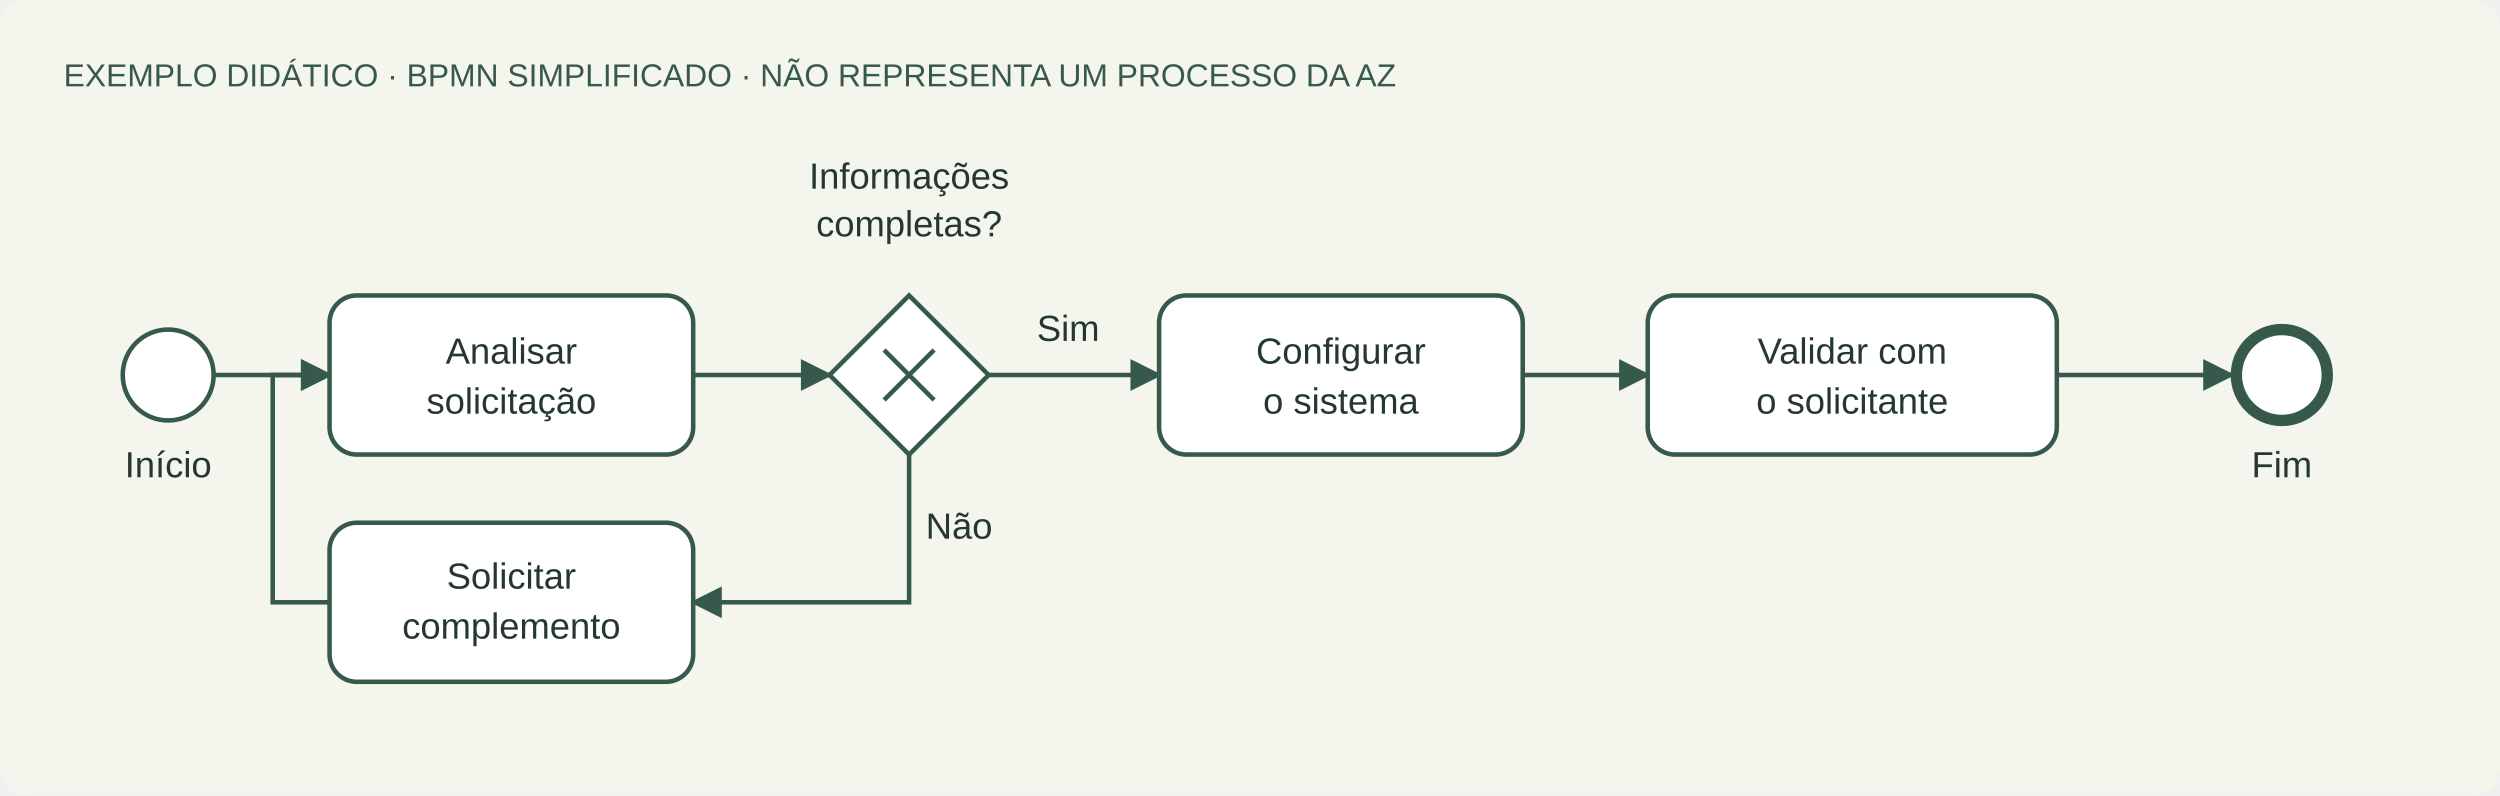
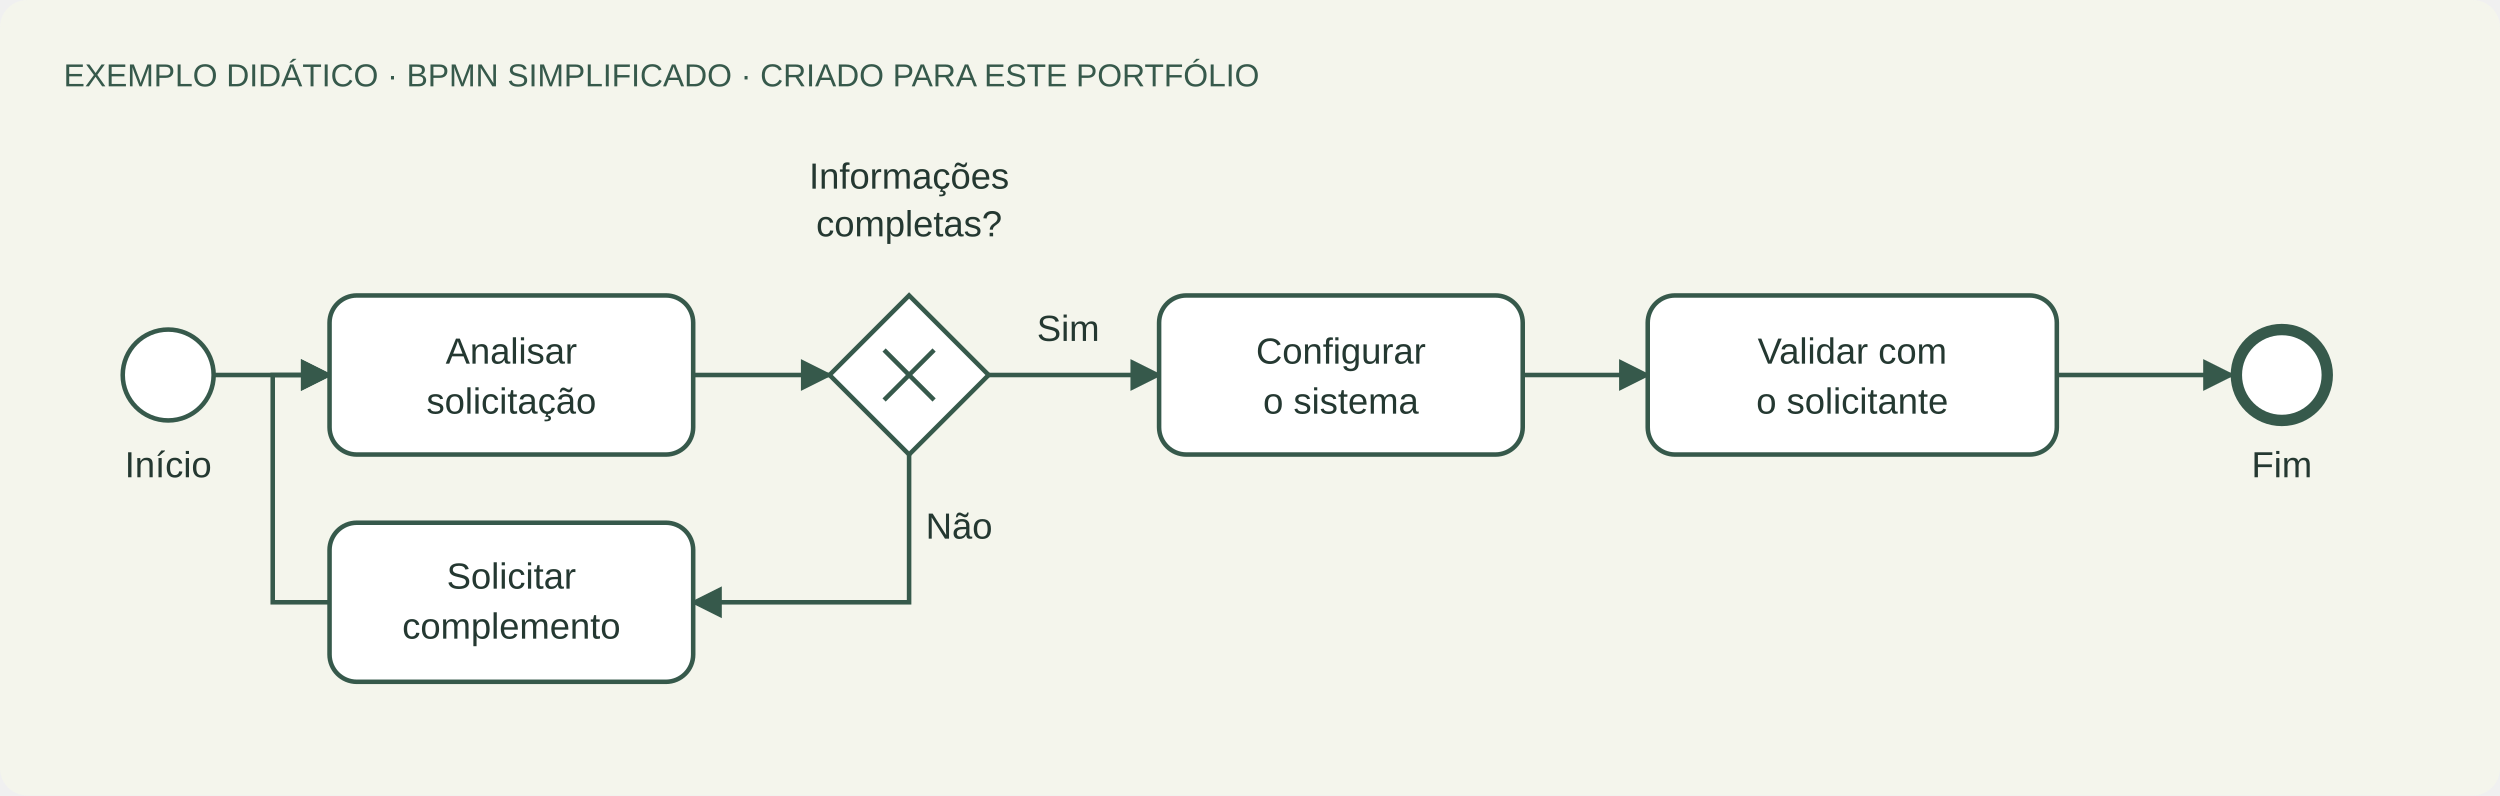
<svg xmlns="http://www.w3.org/2000/svg" width="1100" height="350" viewBox="0 0 1100 350" role="img" aria-labelledby="title desc">
  <defs>
    <marker id="arrow" viewBox="0 0 10 10" refX="9" refY="5" markerWidth="7" markerHeight="7" orient="auto-start-reverse">
      <path d="M0 0L10 5L0 10Z" fill="#36594b" />
    </marker>
  </defs>
  <rect width="1100" height="350" rx="12" fill="#f4f5ec" />
  <g fill="none" stroke="#36594b" stroke-width="2" marker-end="url(#arrow)">
    <path d="M94 165H145" />
    <path d="M305 165H365" />
    <path d="M435 165H510" />
    <path d="M670 165H725" />
    <path d="M905 165H982" />
    <path d="M400 200V265H305" />
    <path d="M145 265H120V165H145" />
  </g>
  <g fill="#fff" stroke="#36594b" stroke-width="2">
    <circle cx="74" cy="165" r="20" />
    <rect x="145" y="130" width="160" height="70" rx="12" />
    <path d="M400 130L435 165L400 200L365 165Z" />
    <rect x="145" y="230" width="160" height="70" rx="12" />
    <rect x="510" y="130" width="160" height="70" rx="12" />
    <rect x="725" y="130" width="180" height="70" rx="12" />
    <circle cx="1004" cy="165" r="20" stroke-width="5" />
  </g>
  <path d="M389 154L411 176M411 154L389 176" stroke="#36594b" stroke-width="2" />
  <g font-family="Arial,sans-serif" font-size="16" fill="#243831" text-anchor="middle">
    <text x="74" y="210">Início</text>
    <text x="225" y="160">Analisar</text>
    <text x="225" y="182">solicitação</text>
    <text x="400" y="83">Informações</text>
    <text x="400" y="104">completas?</text>
    <text x="470" y="150">Sim</text>
    <text x="422" y="237">Não</text>
    <text x="225" y="259">Solicitar</text>
    <text x="225" y="281">complemento</text>
    <text x="590" y="160">Configurar</text>
    <text x="590" y="182">o sistema</text>
    <text x="815" y="160">Validar com</text>
    <text x="815" y="182">o solicitante</text>
    <text x="1004" y="210">Fim</text>
  </g>
-   <text x="28" y="38" fill="#36594b" font-family="Arial,sans-serif" font-size="14">EXEMPLO DIDÁTICO · BPMN SIMPLIFICADO · NÃO REPRESENTA UM PROCESSO DA AZ</text>
+   <text x="28" y="38" fill="#36594b" font-family="Arial,sans-serif" font-size="14">EXEMPLO DIDÁTICO · BPMN SIMPLIFICADO · CRIADO PARA ESTE PORTFÓLIO</text>
</svg>
